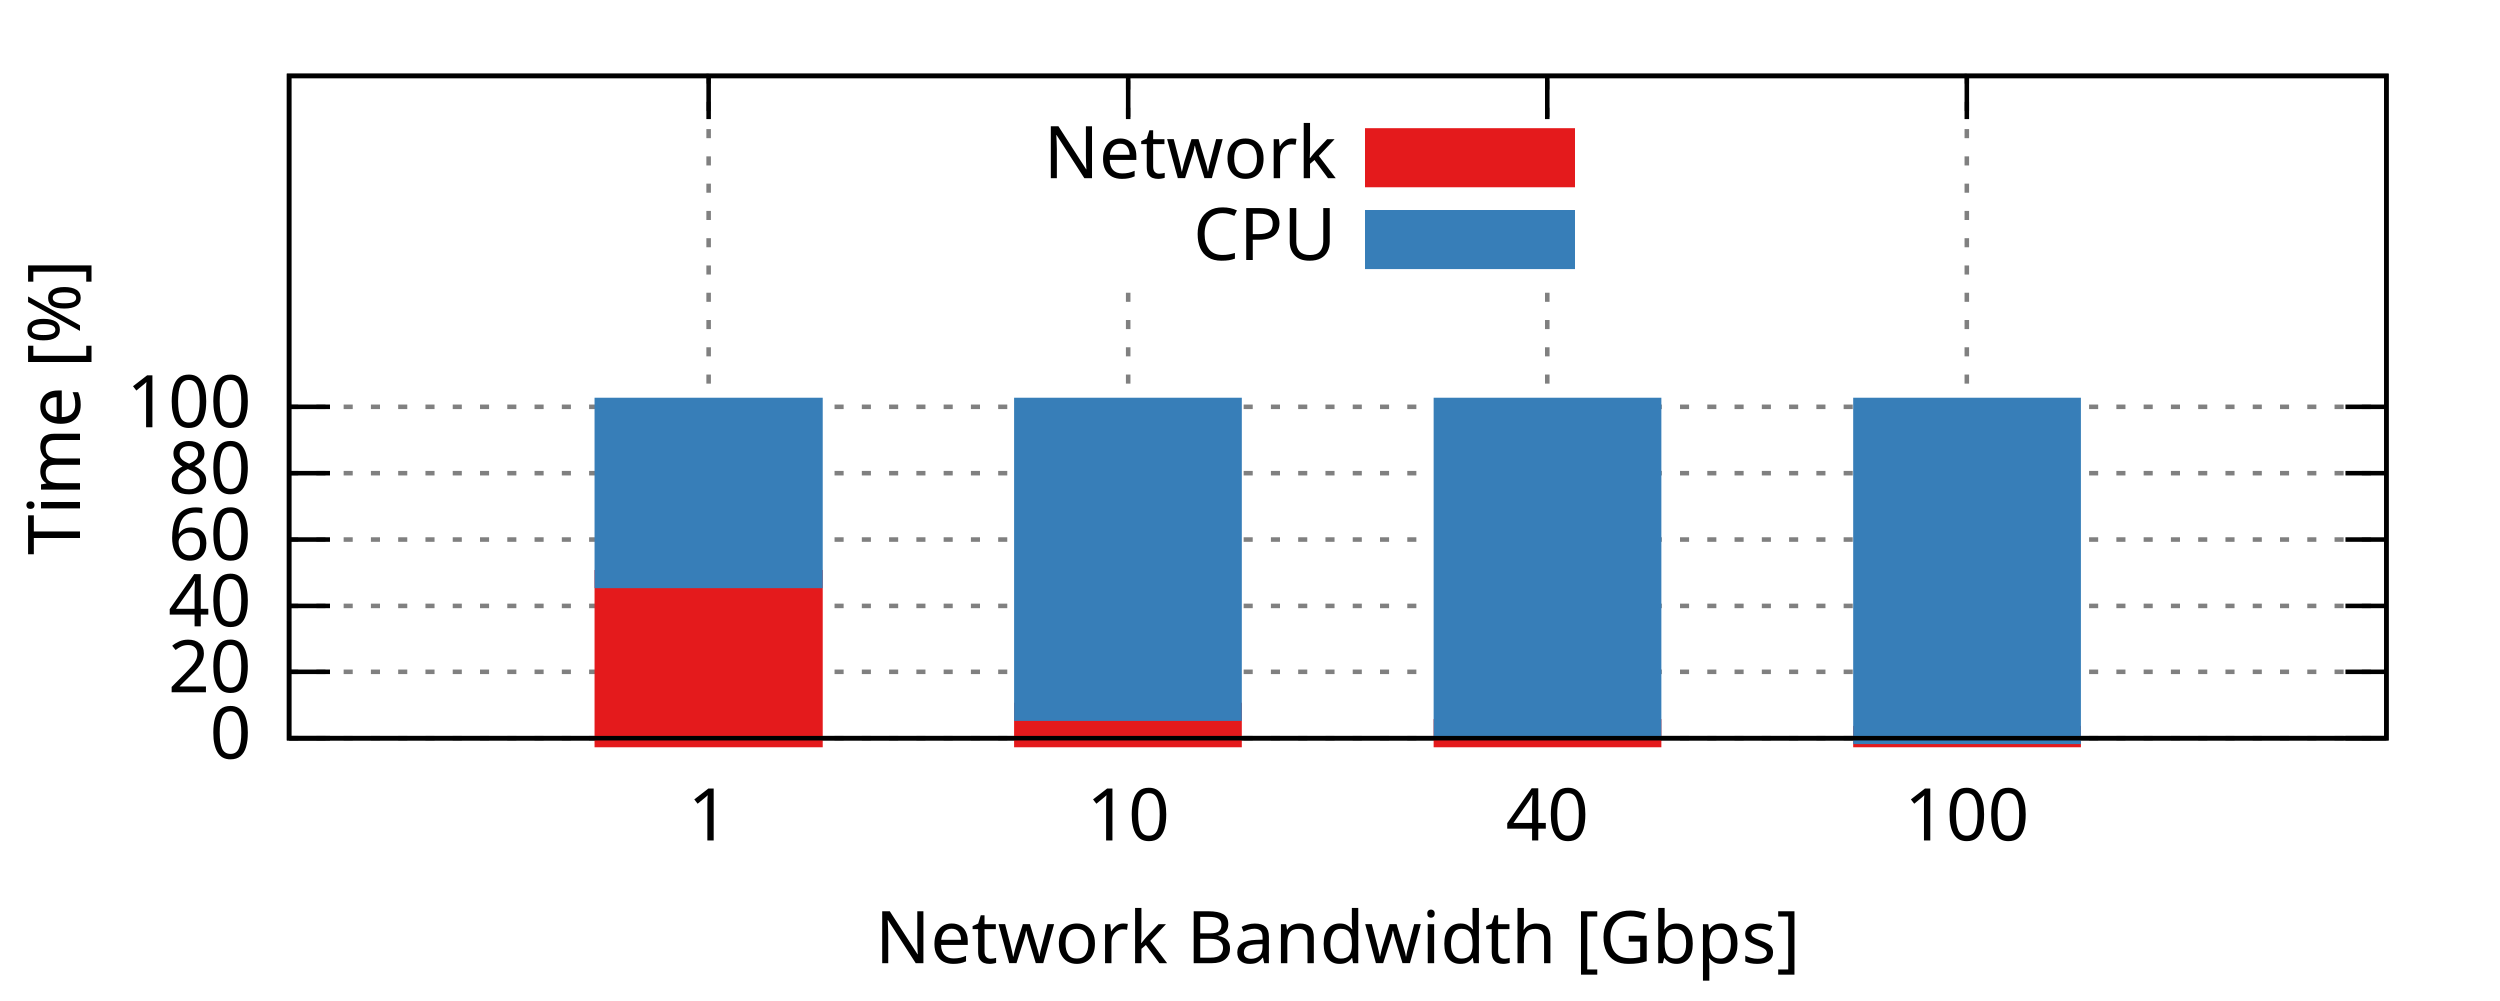
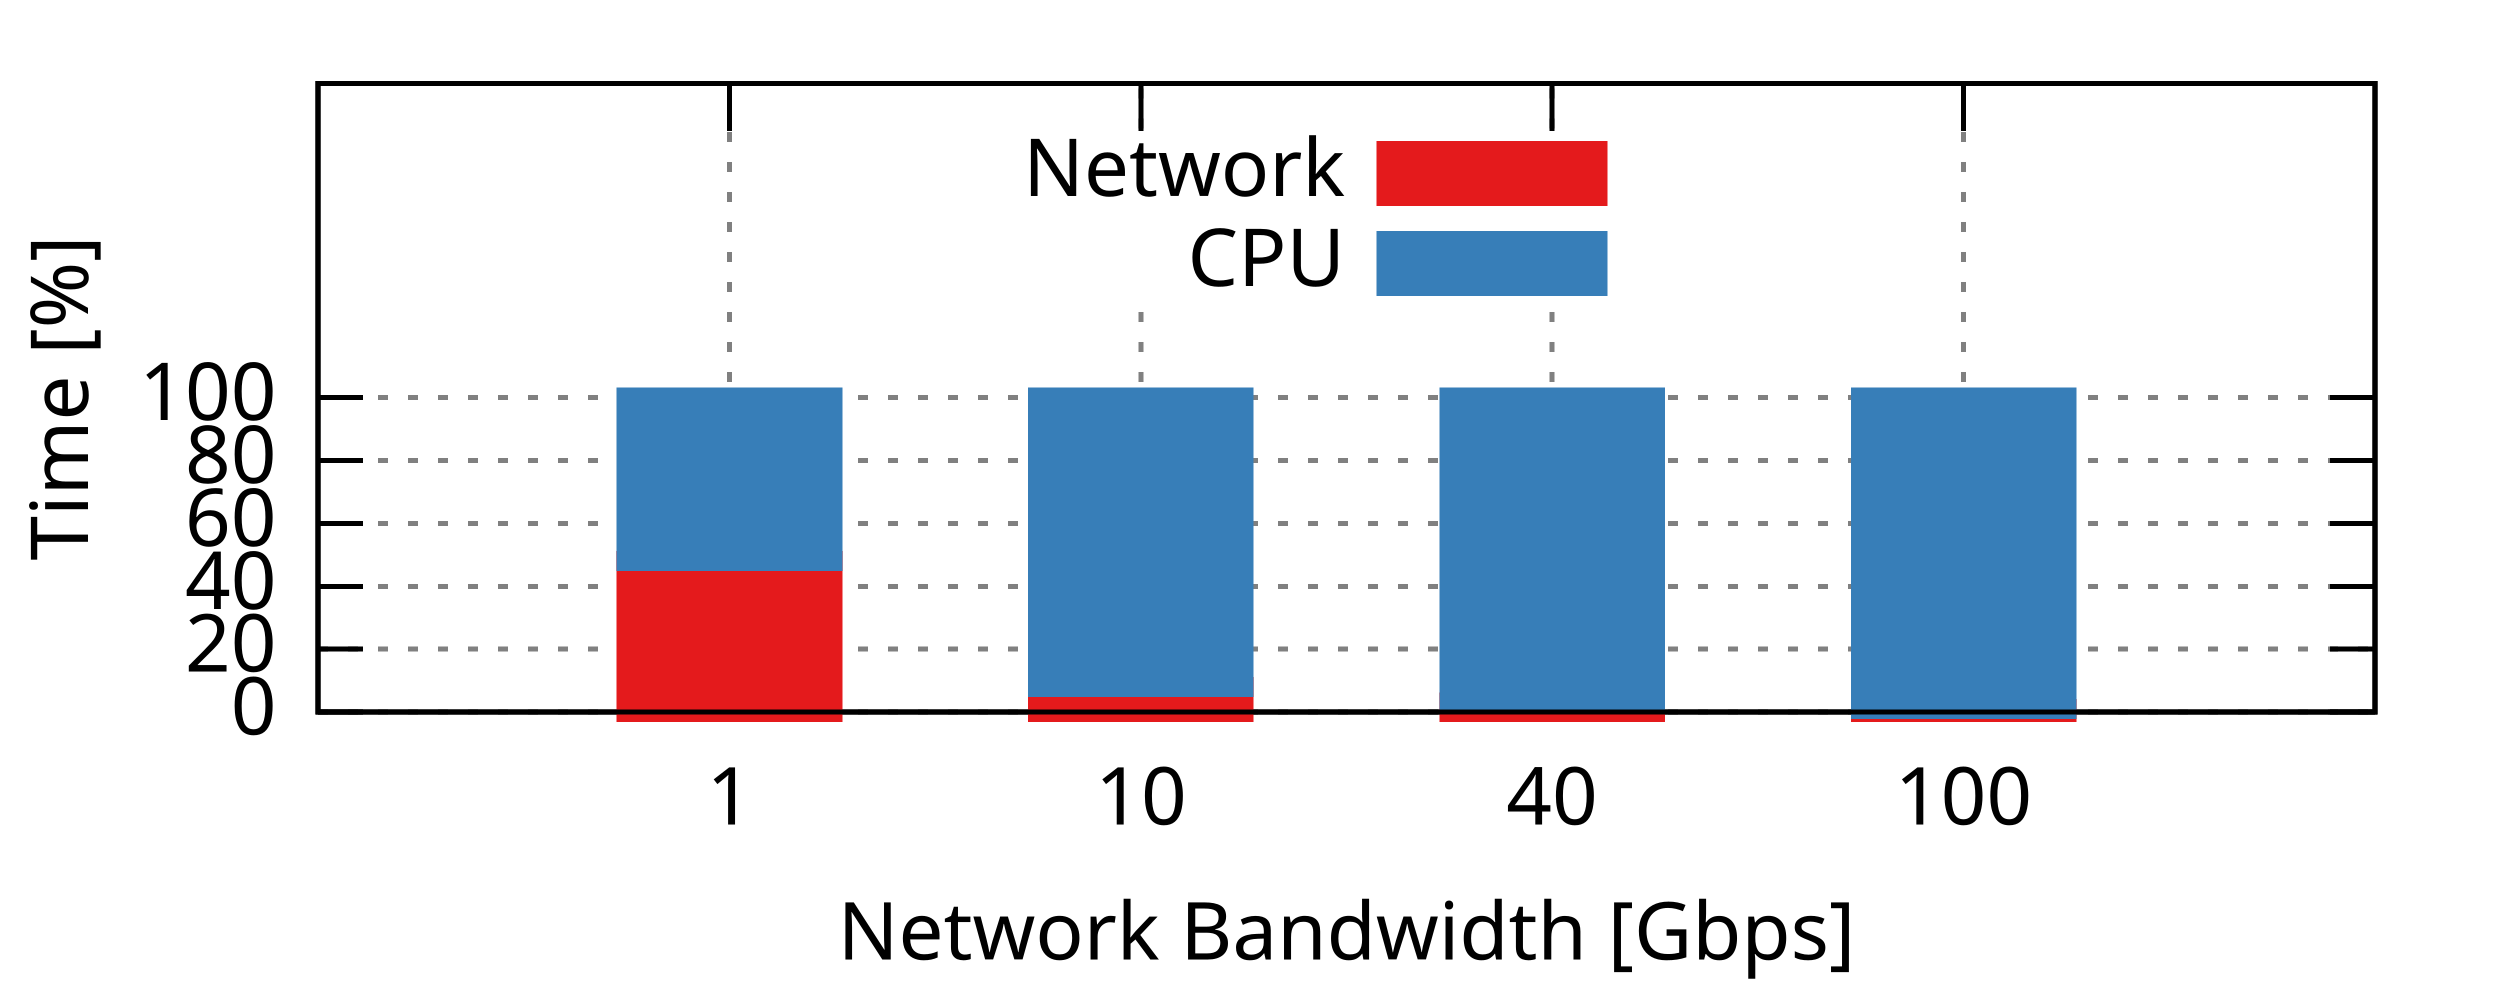
- <svg xmlns="http://www.w3.org/2000/svg" xmlns:xlink="http://www.w3.org/1999/xlink" width="550" height="220" viewBox="0 0 550 220">
+ <svg xmlns="http://www.w3.org/2000/svg" xmlns:xlink="http://www.w3.org/1999/xlink" width="500" height="200" viewBox="0 0 500 200">
  <g id="gnuplot_canvas">
-     <rect x="0" y="0" width="550" height="220" fill="none" />
+     <rect x="0" y="0" width="500" height="200" fill="none" />
    <defs>
      <circle id="gpDot" r="0.5" stroke-width="0.5" />
      <path id="gpPt0" stroke-width="0.222" stroke="currentColor" d="M-1,0 h2 M0,-1 v2" />
      <path id="gpPt1" stroke-width="0.222" stroke="currentColor" d="M-1,-1 L1,1 M1,-1 L-1,1" />
      <path id="gpPt2" stroke-width="0.222" stroke="currentColor" d="M-1,0 L1,0 M0,-1 L0,1 M-1,-1 L1,1 M-1,1 L1,-1" />
      <rect id="gpPt3" stroke-width="0.222" stroke="currentColor" x="-1" y="-1" width="2" height="2" />
      <rect id="gpPt4" stroke-width="0.222" stroke="currentColor" fill="currentColor" x="-1" y="-1" width="2" height="2" />
      <circle id="gpPt5" stroke-width="0.222" stroke="currentColor" cx="0" cy="0" r="1" />
      <use xlink:href="#gpPt5" id="gpPt6" fill="currentColor" stroke="none" />
      <path id="gpPt7" stroke-width="0.222" stroke="currentColor" d="M0,-1.33 L-1.33,0.67 L1.33,0.67 z" />
      <use xlink:href="#gpPt7" id="gpPt8" fill="currentColor" stroke="none" />
      <use xlink:href="#gpPt7" id="gpPt9" stroke="currentColor" transform="rotate(180)" />
      <use xlink:href="#gpPt9" id="gpPt10" fill="currentColor" stroke="none" />
      <use xlink:href="#gpPt3" id="gpPt11" stroke="currentColor" transform="rotate(45)" />
      <use xlink:href="#gpPt11" id="gpPt12" fill="currentColor" stroke="none" />
    </defs>
    <g style="fill:none; color:white; stroke:currentColor; stroke-width:1.00; stroke-linecap:butt; stroke-linejoin:miter">
</g>
    <g style="fill:none; color:black; stroke:currentColor; stroke-width:1.00; stroke-linecap:butt; stroke-linejoin:miter">
</g>
    <g style="fill:none; color:gray; stroke:currentColor; stroke-width:1.00; stroke-linecap:butt; stroke-linejoin:miter">
-       <path stroke="gray" stroke-dasharray=" 2,4" class="gridline" d="M63.6,162.4 L525.0,162.4  h0.01" />
+       <path stroke="gray" stroke-dasharray=" 2,4" class="gridline" d="M63.6,142.4 L475.0,142.4  h0.01" />
    </g>
    <g style="fill:none; color:black; stroke:currentColor; stroke-width:1.00; stroke-linecap:butt; stroke-linejoin:miter">
-       <path stroke="black" d="M63.6,162.4 L72.6,162.4 M525.0,162.4 L516.0,162.4  h0.01" />
-       <g transform="translate(55.3,166.9)" style="stroke:none; fill:black; font-family:Verdana; font-size:12.00pt; text-anchor:end">
+       <path stroke="black" d="M63.6,142.4 L72.6,142.4 M475.0,142.4 L466.0,142.4  h0.01" />
+       <g transform="translate(55.3,146.9)" style="stroke:none; fill:black; font-family:Verdana; font-size:12.00pt; text-anchor:end">
        <text>0</text>
      </g>
    </g>
    <g style="fill:none; color:gray; stroke:currentColor; stroke-width:1.00; stroke-linecap:butt; stroke-linejoin:miter">
-       <path stroke="gray" stroke-dasharray=" 2,4" class="gridline" d="M63.6,147.8 L525.0,147.8  h0.01" />
+       <path stroke="gray" stroke-dasharray=" 2,4" class="gridline" d="M63.6,129.8 L475.0,129.8  h0.01" />
    </g>
    <g style="fill:none; color:black; stroke:currentColor; stroke-width:1.00; stroke-linecap:butt; stroke-linejoin:miter">
-       <path stroke="black" d="M63.6,147.8 L72.6,147.8 M525.0,147.8 L516.0,147.8  h0.01" />
-       <g transform="translate(55.3,152.3)" style="stroke:none; fill:black; font-family:Verdana; font-size:12.00pt; text-anchor:end">
+       <path stroke="black" d="M63.6,129.8 L72.6,129.8 M475.0,129.8 L466.0,129.8  h0.01" />
+       <g transform="translate(55.3,134.3)" style="stroke:none; fill:black; font-family:Verdana; font-size:12.00pt; text-anchor:end">
        <text>20</text>
      </g>
    </g>
    <g style="fill:none; color:gray; stroke:currentColor; stroke-width:1.00; stroke-linecap:butt; stroke-linejoin:miter">
-       <path stroke="gray" stroke-dasharray=" 2,4" class="gridline" d="M63.6,133.3 L525.0,133.3  h0.01" />
+       <path stroke="gray" stroke-dasharray=" 2,4" class="gridline" d="M63.6,117.3 L475.0,117.3  h0.01" />
    </g>
    <g style="fill:none; color:black; stroke:currentColor; stroke-width:1.00; stroke-linecap:butt; stroke-linejoin:miter">
-       <path stroke="black" d="M63.6,133.3 L72.6,133.3 M525.0,133.3 L516.0,133.3  h0.01" />
-       <g transform="translate(55.3,137.8)" style="stroke:none; fill:black; font-family:Verdana; font-size:12.00pt; text-anchor:end">
+       <path stroke="black" d="M63.6,117.3 L72.6,117.3 M475.0,117.3 L466.0,117.3  h0.01" />
+       <g transform="translate(55.3,121.8)" style="stroke:none; fill:black; font-family:Verdana; font-size:12.00pt; text-anchor:end">
        <text>40</text>
      </g>
    </g>
    <g style="fill:none; color:gray; stroke:currentColor; stroke-width:1.00; stroke-linecap:butt; stroke-linejoin:miter">
-       <path stroke="gray" stroke-dasharray=" 2,4" class="gridline" d="M63.6,118.7 L525.0,118.7  h0.01" />
+       <path stroke="gray" stroke-dasharray=" 2,4" class="gridline" d="M63.6,104.7 L475.0,104.7  h0.01" />
    </g>
    <g style="fill:none; color:black; stroke:currentColor; stroke-width:1.00; stroke-linecap:butt; stroke-linejoin:miter">
-       <path stroke="black" d="M63.6,118.7 L72.6,118.7 M525.0,118.7 L516.0,118.7  h0.01" />
-       <g transform="translate(55.3,123.2)" style="stroke:none; fill:black; font-family:Verdana; font-size:12.00pt; text-anchor:end">
+       <path stroke="black" d="M63.6,104.7 L72.6,104.7 M475.0,104.7 L466.0,104.7  h0.01" />
+       <g transform="translate(55.3,109.2)" style="stroke:none; fill:black; font-family:Verdana; font-size:12.00pt; text-anchor:end">
        <text>60</text>
      </g>
    </g>
    <g style="fill:none; color:gray; stroke:currentColor; stroke-width:1.00; stroke-linecap:butt; stroke-linejoin:miter">
-       <path stroke="gray" stroke-dasharray=" 2,4" class="gridline" d="M63.6,104.1 L525.0,104.1  h0.01" />
+       <path stroke="gray" stroke-dasharray=" 2,4" class="gridline" d="M63.6,92.1 L475.0,92.1  h0.01" />
    </g>
    <g style="fill:none; color:black; stroke:currentColor; stroke-width:1.00; stroke-linecap:butt; stroke-linejoin:miter">
-       <path stroke="black" d="M63.6,104.1 L72.6,104.1 M525.0,104.1 L516.0,104.1  h0.01" />
-       <g transform="translate(55.3,108.6)" style="stroke:none; fill:black; font-family:Verdana; font-size:12.00pt; text-anchor:end">
+       <path stroke="black" d="M63.6,92.1 L72.6,92.1 M475.0,92.1 L466.0,92.1  h0.01" />
+       <g transform="translate(55.3,96.6)" style="stroke:none; fill:black; font-family:Verdana; font-size:12.00pt; text-anchor:end">
        <text>80</text>
      </g>
    </g>
    <g style="fill:none; color:gray; stroke:currentColor; stroke-width:1.00; stroke-linecap:butt; stroke-linejoin:miter">
-       <path stroke="gray" stroke-dasharray=" 2,4" class="gridline" d="M63.6,89.5 L525.0,89.5  h0.01" />
+       <path stroke="gray" stroke-dasharray=" 2,4" class="gridline" d="M63.6,79.5 L475.0,79.5  h0.01" />
    </g>
    <g style="fill:none; color:black; stroke:currentColor; stroke-width:1.00; stroke-linecap:butt; stroke-linejoin:miter">
-       <path stroke="black" d="M63.6,89.5 L72.6,89.5 M525.0,89.5 L516.0,89.5  h0.01" />
-       <g transform="translate(55.3,94.0)" style="stroke:none; fill:black; font-family:Verdana; font-size:12.00pt; text-anchor:end">
+       <path stroke="black" d="M63.6,79.5 L72.6,79.5 M475.0,79.5 L466.0,79.5  h0.01" />
+       <g transform="translate(55.3,84.0)" style="stroke:none; fill:black; font-family:Verdana; font-size:12.00pt; text-anchor:end">
        <text>100</text>
      </g>
    </g>
    <g style="fill:none; color:gray; stroke:currentColor; stroke-width:1.00; stroke-linecap:butt; stroke-linejoin:miter">
-       <path stroke="gray" stroke-dasharray=" 2,4" class="gridline" d="M155.9,162.4 L155.9,16.7  h0.01" />
+       <path stroke="gray" stroke-dasharray=" 2,4" class="gridline" d="M145.9,142.4 L145.9,16.7  h0.01" />
    </g>
    <g style="fill:none; color:black; stroke:currentColor; stroke-width:1.00; stroke-linecap:butt; stroke-linejoin:miter">
-       <path stroke="black" d="M155.9,162.4 L155.9,153.4 M155.9,16.7 L155.9,25.7  h0.01" />
-       <g transform="translate(155.9,184.9)" style="stroke:none; fill:black; font-family:Verdana; font-size:12.00pt; text-anchor:middle">
+       <path stroke="black" d="M145.9,142.4 L145.9,133.4 M145.9,16.7 L145.9,25.7  h0.01" />
+       <g transform="translate(145.9,164.9)" style="stroke:none; fill:black; font-family:Verdana; font-size:12.00pt; text-anchor:middle">
        <text>1</text>
      </g>
    </g>
    <g style="fill:none; color:gray; stroke:currentColor; stroke-width:1.00; stroke-linecap:butt; stroke-linejoin:miter">
-       <path stroke="gray" stroke-dasharray=" 2,4" class="gridline" d="M248.2,162.4 L248.2,61.7 M248.2,25.7 L248.2,16.7  h0.01" />
+       <path stroke="gray" stroke-dasharray=" 2,4" class="gridline" d="M228.2,142.4 L228.2,61.7 M228.2,25.7 L228.2,16.7  h0.01" />
    </g>
    <g style="fill:none; color:black; stroke:currentColor; stroke-width:1.00; stroke-linecap:butt; stroke-linejoin:miter">
-       <path stroke="black" d="M248.2,162.4 L248.2,153.4 M248.2,16.7 L248.2,25.7  h0.01" />
-       <g transform="translate(248.2,184.9)" style="stroke:none; fill:black; font-family:Verdana; font-size:12.00pt; text-anchor:middle">
+       <path stroke="black" d="M228.2,142.4 L228.2,133.4 M228.2,16.7 L228.2,25.7  h0.01" />
+       <g transform="translate(228.2,164.9)" style="stroke:none; fill:black; font-family:Verdana; font-size:12.00pt; text-anchor:middle">
        <text>10</text>
      </g>
    </g>
    <g style="fill:none; color:gray; stroke:currentColor; stroke-width:1.00; stroke-linecap:butt; stroke-linejoin:miter">
-       <path stroke="gray" stroke-dasharray=" 2,4" class="gridline" d="M340.4,162.4 L340.4,61.7 M340.4,25.7 L340.4,16.7  h0.01" />
+       <path stroke="gray" stroke-dasharray=" 2,4" class="gridline" d="M310.4,142.4 L310.4,61.7 M310.4,25.7 L310.4,16.7  h0.01" />
    </g>
    <g style="fill:none; color:black; stroke:currentColor; stroke-width:1.00; stroke-linecap:butt; stroke-linejoin:miter">
-       <path stroke="black" d="M340.4,162.4 L340.4,153.4 M340.4,16.7 L340.4,25.7  h0.01" />
-       <g transform="translate(340.4,184.9)" style="stroke:none; fill:black; font-family:Verdana; font-size:12.00pt; text-anchor:middle">
+       <path stroke="black" d="M310.4,142.4 L310.4,133.4 M310.4,16.7 L310.4,25.7  h0.01" />
+       <g transform="translate(310.4,164.9)" style="stroke:none; fill:black; font-family:Verdana; font-size:12.00pt; text-anchor:middle">
        <text>40</text>
      </g>
    </g>
    <g style="fill:none; color:gray; stroke:currentColor; stroke-width:1.00; stroke-linecap:butt; stroke-linejoin:miter">
-       <path stroke="gray" stroke-dasharray=" 2,4" class="gridline" d="M432.7,162.4 L432.7,16.7  h0.01" />
+       <path stroke="gray" stroke-dasharray=" 2,4" class="gridline" d="M392.7,142.4 L392.7,16.7  h0.01" />
    </g>
    <g style="fill:none; color:black; stroke:currentColor; stroke-width:1.00; stroke-linecap:butt; stroke-linejoin:miter">
-       <path stroke="black" d="M432.7,162.4 L432.7,153.4 M432.7,16.7 L432.7,25.7  h0.01" />
-       <g transform="translate(432.7,184.9)" style="stroke:none; fill:black; font-family:Verdana; font-size:12.00pt; text-anchor:middle">
+       <path stroke="black" d="M392.7,142.4 L392.7,133.4 M392.7,16.7 L392.7,25.7  h0.01" />
+       <g transform="translate(392.7,164.9)" style="stroke:none; fill:black; font-family:Verdana; font-size:12.00pt; text-anchor:middle">
        <text>100</text>
      </g>
-       <path stroke="black" d="M63.6,16.7 L63.6,162.4 L525.0,162.4 L525.0,16.7 L63.6,16.7 Z  h0.01" />
-       <g transform="translate(17.6,89.6) rotate(270)" style="stroke:none; fill:black; font-family:Verdana; font-size:12.00pt; text-anchor:middle">
+       <path stroke="black" d="M63.6,16.7 L63.6,142.4 L475.0,142.4 L475.0,16.7 L63.6,16.7 Z  h0.01" />
+       <g transform="translate(17.6,79.6) rotate(270)" style="stroke:none; fill:black; font-family:Verdana; font-size:12.00pt; text-anchor:middle">
        <text>Time [%]</text>
      </g>
-       <g transform="translate(294.3,211.9)" style="stroke:none; fill:black; font-family:Verdana; font-size:12.00pt; text-anchor:middle">
+       <g transform="translate(269.3,191.9)" style="stroke:none; fill:black; font-family:Verdana; font-size:12.00pt; text-anchor:middle">
        <text>Network Bandwidth [Gbps]</text>
      </g>
    </g>
    <g id="gnuplot_plot_1">
      <g style="fill:none; color:white; stroke:black; stroke-width:4.00; stroke-linecap:butt; stroke-linejoin:miter">
</g>
      <g style="fill:none; color:red; stroke:currentColor; stroke-width:4.00; stroke-linecap:butt; stroke-linejoin:miter">
-         <g transform="translate(294.0,39.2)" style="stroke:none; fill:black; font-family:Verdana; font-size:12.00pt; text-anchor:end">
+         <g transform="translate(269.0,39.2)" style="stroke:none; fill:black; font-family:Verdana; font-size:12.00pt; text-anchor:end">
          <text>Network</text>
        </g>
        <g style="stroke:none; shape-rendering:crispEdges">
-           <polygon fill="rgb(228,  26,  28)" points="302.3,39.2 344.5,39.2 344.5,30.2 302.3,30.2 " />
+           <polygon fill="rgb(228,  26,  28)" points="277.3,39.2 319.5,39.2 319.5,30.2 277.3,30.2 " />
        </g>
-         <path stroke="rgb(228,  26,  28)" d="M302.3,39.2 L344.5,39.2 L344.5,30.2 L302.3,30.2 L302.3,39.2 Z  h0.01" />
+         <path stroke="rgb(228,  26,  28)" d="M277.3,39.2 L319.5,39.2 L319.5,30.2 L277.3,30.2 L277.3,39.2 Z  h0.01" />
        <g style="stroke:none; shape-rendering:crispEdges">
-           <polygon fill="rgb(228,  26,  28)" points="132.8,162.4 179.1,162.4 179.1,127.3 132.8,127.3 " />
+           <polygon fill="rgb(228,  26,  28)" points="125.3,142.4 166.6,142.4 166.6,112.1 125.3,112.1 " />
        </g>
-         <path stroke="rgb(228,  26,  28)" d="M132.8,162.4 L132.8,127.4 L179.0,127.4 L179.0,162.4 L132.8,162.4 Z  h0.01" />
+         <path stroke="rgb(228,  26,  28)" d="M125.3,142.4 L125.3,112.2 L166.5,112.2 L166.5,142.4 L125.3,142.4 Z  h0.01" />
        <g style="stroke:none; shape-rendering:crispEdges">
-           <polygon fill="rgb(228,  26,  28)" points="225.1,162.4 271.3,162.4 271.3,156.5 225.1,156.5 " />
+           <polygon fill="rgb(228,  26,  28)" points="207.6,142.4 248.8,142.4 248.8,137.3 207.6,137.3 " />
        </g>
-         <path stroke="rgb(228,  26,  28)" d="M225.1,162.4 L225.1,156.6 L271.2,156.6 L271.2,162.4 L225.1,162.4 Z  h0.01" />
+         <path stroke="rgb(228,  26,  28)" d="M207.6,142.4 L207.6,137.4 L248.7,137.4 L248.7,142.4 L207.6,142.4 Z  h0.01" />
        <g style="stroke:none; shape-rendering:crispEdges">
-           <polygon fill="rgb(228,  26,  28)" points="317.4,162.4 363.6,162.4 363.6,160.1 317.4,160.1 " />
+           <polygon fill="rgb(228,  26,  28)" points="289.9,142.4 331.1,142.4 331.1,140.4 289.9,140.4 " />
        </g>
-         <path stroke="rgb(228,  26,  28)" d="M317.4,162.4 L317.4,160.2 L363.5,160.2 L363.5,162.4 L317.4,162.4 Z  h0.01" />
+         <path stroke="rgb(228,  26,  28)" d="M289.9,142.4 L289.9,140.5 L331.0,140.5 L331.0,142.4 L289.9,142.4 Z  h0.01" />
        <g style="stroke:none; shape-rendering:crispEdges">
-           <polygon fill="rgb(228,  26,  28)" points="409.7,162.4 455.9,162.4 455.9,161.6 409.7,161.6 " />
+           <polygon fill="rgb(228,  26,  28)" points="372.2,142.4 413.4,142.4 413.4,141.7 372.2,141.7 " />
        </g>
-         <path stroke="rgb(228,  26,  28)" d="M409.7,162.4 L409.7,161.7 L455.8,161.7 L455.8,162.4 L409.7,162.4 Z  h0.01" />
+         <path stroke="rgb(228,  26,  28)" d="M372.2,142.4 L372.2,141.8 L413.3,141.8 L413.3,142.4 L372.2,142.4 Z  h0.01" />
      </g>
    </g>
    <g id="gnuplot_plot_2">
      <g style="fill:none; color:green; stroke:currentColor; stroke-width:4.00; stroke-linecap:butt; stroke-linejoin:miter">
-         <g transform="translate(294.0,57.2)" style="stroke:none; fill:black; font-family:Verdana; font-size:12.00pt; text-anchor:end">
+         <g transform="translate(269.0,57.2)" style="stroke:none; fill:black; font-family:Verdana; font-size:12.00pt; text-anchor:end">
          <text>CPU</text>
        </g>
        <g style="stroke:none; shape-rendering:crispEdges">
-           <polygon fill="rgb( 55, 126, 184)" points="302.3,57.2 344.5,57.2 344.5,48.2 302.3,48.2 " />
+           <polygon fill="rgb( 55, 126, 184)" points="277.3,57.2 319.5,57.2 319.5,48.2 277.3,48.2 " />
        </g>
-         <path stroke="rgb( 55, 126, 184)" d="M302.3,57.2 L344.5,57.2 L344.5,48.2 L302.3,48.2 L302.3,57.2 Z  h0.01" />
+         <path stroke="rgb( 55, 126, 184)" d="M277.3,57.2 L319.5,57.2 L319.5,48.2 L277.3,48.2 L277.3,57.2 Z  h0.01" />
        <g style="stroke:none; shape-rendering:crispEdges">
-           <polygon fill="rgb( 55, 126, 184)" points="132.8,127.4 179.1,127.4 179.1,89.4 132.8,89.4 " />
+           <polygon fill="rgb( 55, 126, 184)" points="125.3,112.2 166.6,112.2 166.6,79.4 125.3,79.4 " />
        </g>
-         <path stroke="rgb( 55, 126, 184)" d="M132.8,127.4 L132.8,89.5 L179.0,89.5 L179.0,127.4 L132.8,127.4 Z  h0.01" />
+         <path stroke="rgb( 55, 126, 184)" d="M125.3,112.2 L125.3,79.5 L166.5,79.5 L166.5,112.2 L125.3,112.2 Z  h0.01" />
        <g style="stroke:none; shape-rendering:crispEdges">
-           <polygon fill="rgb( 55, 126, 184)" points="225.1,156.6 271.3,156.6 271.3,89.4 225.1,89.4 " />
+           <polygon fill="rgb( 55, 126, 184)" points="207.6,137.4 248.8,137.4 248.8,79.4 207.6,79.4 " />
        </g>
-         <path stroke="rgb( 55, 126, 184)" d="M225.1,156.6 L225.1,89.5 L271.2,89.5 L271.2,156.6 L225.1,156.6 Z  h0.01" />
+         <path stroke="rgb( 55, 126, 184)" d="M207.6,137.4 L207.6,79.5 L248.7,79.5 L248.7,137.4 L207.6,137.4 Z  h0.01" />
        <g style="stroke:none; shape-rendering:crispEdges">
-           <polygon fill="rgb( 55, 126, 184)" points="317.4,160.2 363.6,160.2 363.6,89.4 317.4,89.4 " />
+           <polygon fill="rgb( 55, 126, 184)" points="289.9,140.5 331.1,140.5 331.1,79.4 289.9,79.4 " />
        </g>
-         <path stroke="rgb( 55, 126, 184)" d="M317.4,160.2 L317.4,89.5 L363.5,89.5 L363.5,160.2 L317.4,160.2 Z  h0.01" />
+         <path stroke="rgb( 55, 126, 184)" d="M289.9,140.5 L289.9,79.5 L331.0,79.5 L331.0,140.5 L289.9,140.5 Z  h0.01" />
        <g style="stroke:none; shape-rendering:crispEdges">
-           <polygon fill="rgb( 55, 126, 184)" points="409.7,161.7 455.9,161.7 455.9,89.4 409.7,89.4 " />
+           <polygon fill="rgb( 55, 126, 184)" points="372.2,141.8 413.4,141.8 413.4,79.4 372.2,79.4 " />
        </g>
-         <path stroke="rgb( 55, 126, 184)" d="M409.7,161.7 L409.7,89.5 L455.8,89.5 L455.8,161.7 L409.7,161.7 Z  h0.01" />
+         <path stroke="rgb( 55, 126, 184)" d="M372.2,141.8 L372.2,79.5 L413.3,79.5 L413.3,141.8 L372.2,141.8 Z  h0.01" />
      </g>
    </g>
    <g style="fill:none; color:white; stroke:rgb( 55, 126, 184); stroke-width:1.00; stroke-linecap:butt; stroke-linejoin:miter">
</g>
    <g style="fill:none; color:black; stroke:currentColor; stroke-width:1.00; stroke-linecap:butt; stroke-linejoin:miter">
-       <path stroke="black" d="M63.6,16.7 L63.6,162.4 L525.0,162.4 L525.0,16.7 L63.6,16.7 Z  h0.01" />
+       <path stroke="black" d="M63.6,16.7 L63.6,142.4 L475.0,142.4 L475.0,16.7 L63.6,16.7 Z  h0.01" />
    </g>
  </g>
</svg>
